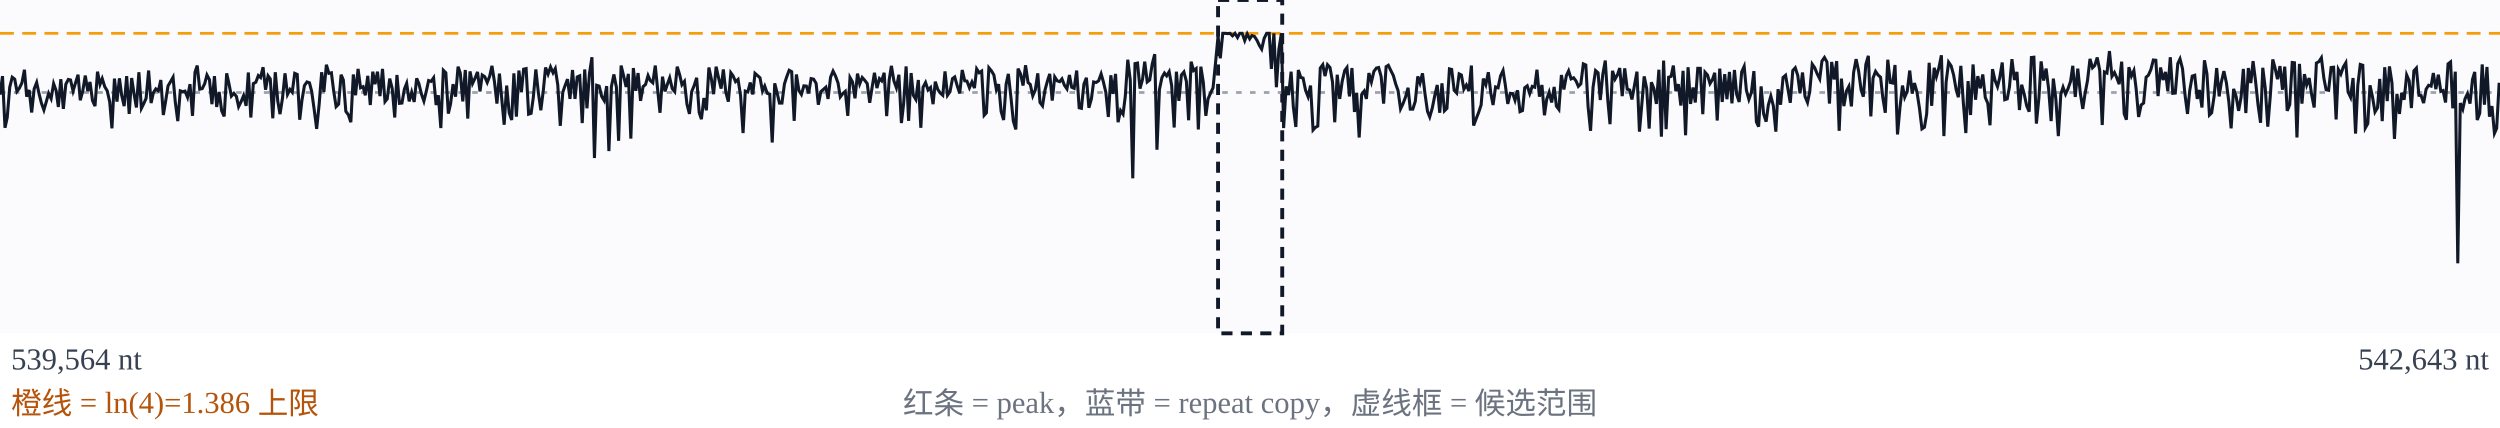
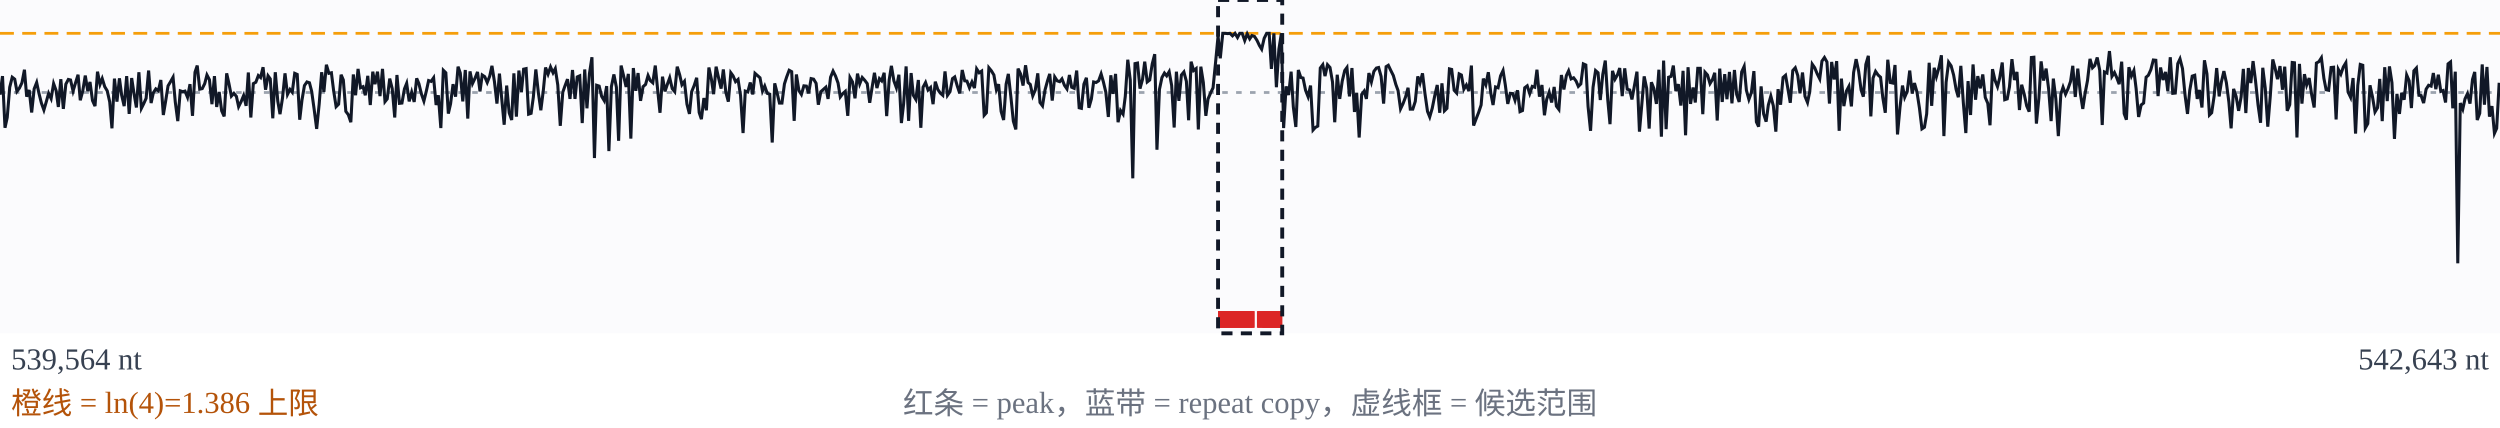
<svg xmlns="http://www.w3.org/2000/svg" viewBox="0 0 900 154" width="100%" role="img" aria-label="detector track NC_000117.1:541064-541143">
  <rect width="900" height="120" fill="#fbfbfd" />
+   <rect x="438.5" y="112" width="12.3" height="6" fill="#dc2626" />
+   <rect x="438.5" y="112" width="12.9" height="6" fill="#dc2626" />
+   <rect x="438.5" y="112" width="13.2" height="6" fill="#dc2626" />
+   <rect x="452.5" y="112" width="9.1" height="6" fill="#dc2626" />
+   <rect x="452.8" y="112" width="8.8" height="6" fill="#dc2626" />
+   <rect x="454.5" y="112" width="6.4" height="6" fill="#dc2626" />
+   <rect x="454.5" y="112" width="7.0" height="6" fill="#dc2626" />
  <rect x="438.5" y="0" width="23.1" height="120" fill="none" stroke="#111827" stroke-dasharray="4 3" stroke-width="1.4" />
  <line x1="0" y1="33.3" x2="900" y2="33.3" stroke="#9ca3af" stroke-dasharray="2 3" />
  <line x1="0" y1="12.0" x2="900" y2="12.0" stroke="#f59e0b" stroke-dasharray="5 3" />
  <polyline fill="none" stroke="#111827" stroke-width="1.1" points="0.0,34.1 0.9,27.4 1.8,46.0 2.6,42.3 3.5,31.4 4.4,27.8 5.3,28.5 6.1,32.9 7.0,31.7 7.9,29.8 8.8,25.1 9.6,34.8 10.5,32.4 11.4,40.5 12.3,32.0 13.2,29.7 14.0,33.5 14.9,37.1 15.8,39.6 16.7,36.5 17.5,33.6 18.4,35.5 19.3,30.1 20.2,32.6 21.0,38.5 21.9,28.5 22.8,39.2 23.7,30.3 24.6,28.6 25.4,28.8 26.3,32.8 27.2,29.8 28.1,26.9 28.9,36.1 29.8,32.7 30.7,27.2 31.6,32.8 32.4,29.5 33.3,36.2 34.2,38.2 35.1,25.8 36.0,30.4 36.8,28.3 37.7,31.2 38.6,32.7 39.5,36.7 40.3,46.2 41.2,28.3 42.1,36.6 43.0,28.2 43.8,34.3 44.7,38.2 45.6,27.4 46.5,41.0 47.4,28.1 48.2,33.4 49.1,38.7 50.0,26.0 50.9,39.0 51.7,37.4 52.6,35.4 53.5,25.4 54.4,37.1 55.2,33.4 56.1,32.0 57.0,32.7 57.9,28.8 58.8,41.4 59.6,36.6 60.5,30.9 61.4,29.4 62.3,27.8 63.1,36.7 64.0,43.6 64.9,32.7 65.8,33.0 66.6,32.8 67.5,35.0 68.4,30.3 69.3,41.7 70.2,26.0 71.0,23.6 71.9,32.1 72.8,31.9 73.7,30.1 74.5,27.0 75.4,28.7 76.3,37.5 77.2,27.4 78.0,38.5 78.9,33.1 79.8,39.9 80.7,41.9 81.6,26.4 82.4,30.0 83.3,34.6 84.2,33.6 85.1,34.7 85.9,38.4 86.8,36.6 87.7,34.4 88.6,38.1 89.4,26.1 90.3,42.3 91.2,30.1 92.1,29.6 93.0,27.2 93.8,27.9 94.7,24.2 95.6,32.3 96.5,27.3 97.3,28.4 98.2,42.6 99.1,26.0 100.0,36.4 100.8,41.1 101.7,35.3 102.6,26.4 103.5,34.0 104.4,32.2 105.2,33.2 106.1,26.4 107.0,26.8 107.9,43.1 108.7,36.1 109.6,30.8 110.5,29.5 111.4,29.8 112.2,32.9 113.1,39.4 114.0,46.4 114.9,37.5 115.8,26.0 116.6,33.1 117.5,23.3 118.4,26.4 119.3,26.2 120.1,32.6 121.0,38.4 121.9,37.5 122.8,26.9 123.6,28.8 124.5,40.1 125.4,41.3 126.3,44.0 127.2,26.8 128.0,34.3 128.9,24.8 129.8,31.6 130.7,31.2 131.5,34.3 132.4,27.3 133.3,37.8 134.2,25.8 135.0,30.3 135.9,25.8 136.8,34.6 137.7,24.8 138.6,36.6 139.4,35.6 140.3,28.3 141.2,31.9 142.1,42.3 142.9,27.0 143.8,37.2 144.7,37.1 145.6,32.0 146.4,30.0 147.3,36.5 148.2,33.2 149.1,36.7 150.0,28.2 150.8,30.1 151.7,33.8 152.6,36.4 153.5,32.7 154.3,29.0 155.2,29.3 156.1,28.0 157.0,37.8 157.8,34.3 158.7,46.1 159.6,25.3 160.5,26.2 161.4,40.9 162.2,37.4 163.1,30.3 164.0,34.8 164.9,24.0 165.7,26.3 166.6,36.5 167.5,25.2 168.4,42.7 169.2,25.7 170.1,30.1 171.0,28.2 171.9,25.9 172.8,32.9 173.6,27.0 174.5,27.6 175.4,29.7 176.3,27.4 177.1,23.7 178.0,29.4 178.9,37.3 179.8,26.5 180.6,35.3 181.5,44.9 182.4,30.8 183.3,40.6 184.2,43.2 185.0,26.4 185.9,42.0 186.8,25.4 187.7,33.2 188.5,24.9 189.4,24.7 190.3,41.1 191.2,40.8 192.0,35.0 192.9,25.0 193.8,33.3 194.7,39.7 195.6,32.5 196.4,24.3 197.3,26.7 198.2,24.1 199.1,26.2 199.9,24.7 200.8,30.6 201.7,45.3 202.6,33.2 203.4,30.9 204.3,28.5 205.2,35.6 206.1,25.2 207.0,35.6 207.8,27.7 208.7,27.3 209.6,44.3 210.5,25.0 211.3,39.0 212.2,26.5 213.1,20.6 214.0,56.9 214.8,30.7 215.7,31.0 216.6,34.7 217.5,36.2 218.4,31.0 219.2,54.4 220.1,31.2 221.0,26.8 221.9,31.4 222.7,50.7 223.6,23.6 224.5,27.3 225.4,31.3 226.2,26.6 227.1,49.9 228.0,24.5 228.9,32.7 229.7,26.3 230.6,36.3 231.5,31.2 232.4,30.4 233.3,27.2 234.1,29.0 235.0,29.8 235.9,23.6 236.8,32.8 237.6,40.6 238.5,27.6 239.4,32.9 240.3,30.2 241.1,28.0 242.0,31.9 242.9,33.0 243.8,24.0 244.7,27.0 245.5,30.5 246.4,29.3 247.3,37.5 248.2,41.0 249.0,33.0 249.9,30.8 250.8,28.0 251.7,40.5 252.5,42.9 253.4,35.3 254.3,39.7 255.2,24.3 256.1,28.5 256.9,33.9 257.8,24.0 258.7,28.1 259.6,31.9 260.4,25.0 261.3,33.2 262.2,36.6 263.1,26.2 263.9,27.3 264.8,29.4 265.7,28.6 266.6,34.4 267.5,47.9 268.3,32.8 269.2,33.1 270.1,29.7 271.0,34.0 271.8,26.4 272.7,27.2 273.6,28.0 274.5,32.8 275.3,31.0 276.2,33.6 277.1,33.9 278.0,51.3 278.9,30.0 279.7,33.2 280.6,37.1 281.5,37.1 282.4,30.2 283.2,27.7 284.1,25.3 285.0,25.8 285.9,43.5 286.7,26.8 287.6,32.6 288.5,34.0 289.4,30.9 290.3,31.0 291.1,33.6 292.0,28.3 292.9,28.5 293.8,30.0 294.6,37.7 295.5,33.0 296.4,32.2 297.3,31.4 298.1,35.6 299.0,27.8 299.9,25.6 300.8,27.4 301.7,29.9 302.5,34.9 303.4,33.7 304.3,32.9 305.2,41.7 306.0,27.9 306.9,29.5 307.8,35.4 308.7,26.5 309.5,30.2 310.4,27.9 311.3,28.9 312.2,30.1 313.1,37.0 313.9,31.8 314.8,26.2 315.7,31.7 316.6,28.3 317.4,29.1 318.3,26.2 319.2,41.8 320.1,28.8 320.9,23.7 321.8,29.1 322.7,31.6 323.6,26.9 324.5,44.3 325.3,37.4 326.2,23.9 327.1,43.5 328.0,26.3 328.8,34.3 329.7,35.8 330.6,28.8 331.5,46.0 332.3,31.4 333.2,29.7 334.1,32.4 335.0,31.5 335.9,37.5 336.7,29.4 337.6,32.2 338.5,33.5 339.4,34.3 340.2,25.7 341.1,34.3 342.0,33.0 342.9,28.3 343.7,27.7 344.6,30.9 345.5,33.6 346.4,25.2 347.3,29.1 348.1,29.2 349.0,31.6 349.9,29.5 350.8,31.7 351.6,24.8 352.5,26.2 353.4,25.6 354.3,41.5 355.1,40.6 356.0,24.4 356.9,25.5 357.8,27.0 358.7,32.3 359.5,30.3 360.4,40.1 361.3,43.2 362.2,30.3 363.0,26.6 363.9,34.7 364.8,43.6 365.7,46.6 366.5,24.7 367.4,26.6 368.3,30.8 369.2,23.5 370.1,29.7 370.9,30.4 371.8,34.5 372.7,32.4 373.6,26.4 374.4,36.9 375.3,38.1 376.2,32.4 377.1,29.1 377.9,26.6 378.8,36.2 379.7,27.7 380.6,29.1 381.5,29.4 382.3,28.4 383.2,30.7 384.1,32.0 385.0,27.0 385.8,31.4 386.7,31.8 387.6,25.4 388.5,38.8 389.3,39.0 390.2,30.3 391.1,28.0 392.0,38.8 392.9,35.6 393.7,29.5 394.6,29.7 395.5,29.1 396.4,26.6 397.2,29.4 398.1,33.2 399.0,42.1 399.9,27.1 400.7,33.8 401.6,26.6 402.5,44.0 403.4,39.8 404.3,41.1 405.1,34.7 406.0,21.5 406.9,28.8 407.8,64.2 408.6,22.9 409.5,22.7 410.4,31.9 411.3,28.6 412.1,22.2 413.0,29.5 413.9,28.8 414.8,23.0 415.7,19.5 416.5,53.9 417.4,32.2 418.3,27.9 419.2,26.3 420.0,27.3 420.9,25.8 421.8,30.8 422.7,45.9 423.5,25.8 424.4,36.3 425.3,27.0 426.2,25.9 427.1,29.3 427.9,43.3 428.8,22.2 429.7,25.4 430.6,24.7 431.4,46.6 432.3,24.0 433.2,29.7 434.1,41.7 434.9,35.6 435.8,33.5 436.7,31.6 437.6,22.5 438.5,13.0 439.3,21.0 440.2,12.0 441.1,12.0 442.0,12.1 442.8,12.0 443.7,12.9 444.6,12.0 445.5,13.5 446.3,12.0 447.2,12.0 448.1,14.6 449.0,12.2 449.9,14.0 450.7,12.8 451.6,13.1 452.5,14.5 453.4,16.4 454.2,17.7 455.1,13.8 456.0,12.0 456.9,12.0 457.7,24.8 458.6,12.0 459.5,31.4 460.4,17.7 461.3,12.0 462.1,46.1 463.0,31.1 463.9,34.2 464.8,25.8 465.6,38.5 466.5,45.7 467.4,25.2 468.3,27.9 469.1,28.1 470.0,32.5 470.9,34.8 471.8,30.8 472.7,46.8 473.5,45.9 474.4,45.4 475.3,24.5 476.2,23.3 477.0,27.4 477.9,23.3 478.8,24.3 479.7,29.5 480.5,44.0 481.4,26.9 482.3,35.6 483.2,29.2 484.1,25.4 484.9,24.3 485.8,34.7 486.7,24.5 487.6,40.3 488.4,33.4 489.3,49.5 490.2,34.0 491.1,32.8 491.9,35.6 492.8,26.3 493.7,29.5 494.6,25.7 495.5,24.5 496.3,24.3 497.2,27.5 498.1,37.3 499.0,24.0 499.8,23.5 500.7,25.4 501.6,27.2 502.5,30.4 503.3,32.6 504.2,39.2 505.1,37.3 506.0,34.9 506.9,31.6 507.7,39.3 508.6,39.3 509.5,36.5 510.4,27.5 511.2,29.9 512.1,26.4 513.0,33.8 513.9,40.1 514.7,42.1 515.6,39.0 516.5,34.5 517.4,30.6 518.3,40.6 519.1,30.0 520.0,39.9 520.9,39.0 521.8,24.8 522.6,25.0 523.5,32.5 524.4,33.5 525.3,26.6 526.1,27.0 527.0,32.1 527.9,30.6 528.8,32.8 529.7,23.6 530.5,45.2 531.4,42.8 532.3,40.5 533.2,37.8 534.0,28.3 534.9,30.5 535.8,26.0 536.7,33.6 537.5,37.8 538.4,31.3 539.3,31.6 540.2,27.3 541.1,25.4 541.9,30.5 542.8,37.4 543.7,33.6 544.6,33.7 545.4,36.1 546.3,32.5 547.2,40.2 548.1,39.8 548.9,31.6 549.8,30.9 550.7,33.7 551.6,31.1 552.5,31.4 553.3,25.1 554.2,34.8 555.1,30.6 556.0,41.5 556.8,35.8 557.7,33.2 558.6,36.9 559.5,31.3 560.3,38.2 561.2,39.4 562.1,27.0 563.0,32.2 563.9,27.2 564.7,25.5 565.6,28.4 566.5,28.0 567.4,29.2 568.2,31.1 569.1,30.2 570.0,23.0 570.9,23.4 571.7,38.3 572.6,47.1 573.5,31.4 574.4,25.4 575.3,26.2 576.1,36.0 577.0,26.8 577.9,21.8 578.8,36.0 579.6,44.7 580.5,25.5 581.4,28.5 582.3,26.9 583.1,24.5 584.0,34.6 584.9,24.6 585.8,32.1 586.7,32.4 587.5,35.8 588.4,30.8 589.3,25.8 590.2,47.4 591.0,38.2 591.9,27.5 592.8,31.8 593.7,46.3 594.5,29.6 595.4,31.9 596.3,37.4 597.2,25.1 598.1,49.2 598.9,21.8 599.8,46.5 600.7,27.8 601.6,27.5 602.4,23.6 603.3,32.8 604.2,30.3 605.1,38.0 605.9,25.5 606.8,48.7 607.7,24.2 608.6,37.4 609.5,31.5 610.3,36.9 611.2,24.6 612.1,24.6 613.0,41.1 613.8,26.0 614.7,27.0 615.6,30.1 616.5,28.6 617.3,26.2 618.2,43.4 619.1,24.7 620.0,36.7 620.9,26.7 621.7,35.7 622.6,25.9 623.5,37.2 624.4,25.2 625.2,34.0 626.1,36.7 627.0,25.9 627.9,23.9 628.7,32.5 629.6,35.8 630.5,33.3 631.4,25.6 632.3,43.9 633.1,45.6 634.0,31.1 634.9,41.0 635.8,43.8 636.6,37.8 637.5,34.6 638.4,38.1 639.3,47.4 640.1,32.1 641.0,37.7 641.9,27.9 642.8,27.1 643.7,32.3 644.5,37.0 645.4,25.4 646.3,24.4 647.2,27.2 648.0,33.6 648.9,26.1 649.8,34.7 650.7,36.9 651.5,33.0 652.4,23.1 653.3,24.4 654.2,26.6 655.1,28.4 655.9,22.0 656.8,20.7 657.7,22.3 658.6,37.3 659.4,22.3 660.3,28.6 661.2,22.0 662.1,47.1 662.9,28.3 663.8,38.2 664.7,32.8 665.6,31.1 666.5,38.3 667.3,26.1 668.2,21.3 669.1,25.6 670.0,32.4 670.8,34.8 671.7,23.2 672.6,20.1 673.5,41.9 674.3,28.1 675.2,25.7 676.1,27.0 677.0,27.8 677.8,35.1 678.7,40.6 679.6,21.5 680.5,29.7 681.4,29.9 682.2,23.4 683.1,48.4 684.0,38.6 684.9,30.8 685.7,35.0 686.6,32.9 687.5,25.4 688.4,33.7 689.2,29.9 690.1,33.1 691.0,38.9 691.9,46.4 692.8,45.8 693.6,41.0 694.5,22.6 695.4,38.1 696.3,24.4 697.1,27.6 698.0,24.4 698.9,19.9 699.8,49.0 700.6,29.6 701.5,22.4 702.4,23.7 703.3,27.0 704.2,32.2 705.0,35.0 705.9,23.7 706.8,37.0 707.7,47.9 708.5,29.2 709.4,41.4 710.3,23.2 711.2,35.9 712.0,27.4 712.9,31.8 713.8,26.8 714.7,35.1 715.6,37.2 716.4,45.1 717.3,24.9 718.2,28.9 719.1,31.2 719.9,28.0 720.8,22.5 721.7,35.9 722.6,35.6 723.4,31.3 724.3,21.3 725.2,28.8 726.1,25.9 727.0,39.6 727.8,30.5 728.7,33.8 729.6,38.1 730.5,40.2 731.3,20.7 732.2,20.6 733.1,44.5 734.0,35.3 734.8,22.1 735.7,29.0 736.6,24.7 737.5,32.0 738.4,43.6 739.2,28.3 740.1,35.6 741.0,49.0 741.9,33.9 742.7,31.4 743.6,33.9 744.5,31.9 745.4,29.3 746.2,23.7 747.1,34.9 748.0,24.7 748.9,33.4 749.8,39.2 750.6,33.8 751.5,29.0 752.4,21.2 753.3,24.4 754.1,23.6 755.0,20.7 755.9,25.3 756.8,45.0 757.6,25.9 758.5,26.3 759.4,18.4 760.3,27.5 761.2,26.1 762.0,27.9 762.9,30.3 763.8,22.2 764.7,40.9 765.5,43.1 766.4,24.2 767.3,27.4 768.2,25.4 769.0,31.9 769.9,42.1 770.8,37.8 771.7,37.1 772.6,27.8 773.4,27.1 774.3,25.1 775.2,21.6 776.1,21.7 776.9,34.6 777.8,24.3 778.7,28.8 779.6,25.9 780.4,32.8 781.3,20.6 782.2,33.6 783.1,33.5 784.0,22.9 784.8,21.2 785.7,24.7 786.6,34.1 787.5,41.0 788.3,32.6 789.2,27.4 790.1,27.1 791.0,35.6 791.8,32.4 792.7,38.7 793.6,21.7 794.5,26.6 795.4,41.4 796.2,40.6 797.1,34.5 798.0,24.5 798.9,34.7 799.7,29.5 800.6,25.6 801.5,29.8 802.4,36.8 803.2,46.2 804.1,32.0 805.0,34.7 805.9,39.9 806.8,34.9 807.6,24.8 808.5,40.7 809.4,24.5 810.3,29.9 811.1,22.0 812.0,29.2 812.9,37.8 813.8,44.2 814.6,24.4 815.5,31.8 816.4,45.6 817.3,34.6 818.2,21.4 819.0,24.4 819.9,28.5 820.8,23.8 821.7,32.3 822.5,24.0 823.4,39.9 824.3,37.7 825.2,22.5 826.0,22.6 826.9,49.5 827.8,23.0 828.7,37.3 829.6,26.7 830.4,30.6 831.3,28.1 832.2,34.1 833.1,38.7 833.9,22.7 834.8,22.2 835.7,20.8 836.6,28.2 837.4,32.3 838.3,32.5 839.2,24.3 840.1,24.2 841.0,43.0 841.8,25.0 842.7,26.7 843.6,24.1 844.5,22.6 845.3,33.1 846.2,35.0 847.1,28.1 848.0,48.1 848.8,30.8 849.7,23.2 850.6,23.5 851.5,46.1 852.4,44.5 853.2,30.7 854.1,34.9 855.0,40.3 855.9,38.8 856.7,28.4 857.6,43.6 858.5,24.2 859.4,36.4 860.2,23.9 861.1,29.8 862.0,50.0 862.9,33.8 863.8,41.0 864.6,33.4 865.5,35.9 866.4,27.0 867.3,29.1 868.1,38.9 869.0,25.5 869.9,24.5 870.8,34.3 871.6,34.4 872.5,37.1 873.4,32.1 874.3,30.7 875.2,31.0 876.0,26.3 876.9,32.1 877.8,26.9 878.7,32.9 879.5,32.6 880.4,36.9 881.3,23.0 882.2,22.3 883.0,39.0 883.9,25.8 884.8,94.8 885.7,37.1 886.6,39.3 887.4,35.6 888.3,33.7 889.2,37.3 890.1,28.6 890.9,25.9 891.8,43.2 892.7,40.8 893.6,23.2 894.4,37.7 895.3,24.1 896.2,42.0 897.1,38.2 898.0,48.0 898.8,46.2 899.7,29.8" />
  <text x="4" y="133" font-size="11" fill="#374151">539,564 nt</text>
  <text x="896" y="133" font-size="11" text-anchor="end" fill="#374151">542,643 nt</text>
  <text x="4" y="149" font-size="11" fill="#b45309">橙线 = ln(4)=1.386 上限</text>
  <text x="450.0" y="149" font-size="11" text-anchor="middle" fill="#6b7280">红条 = peak，蓝带 = repeat copy，虚线框 = 候选范围</text>
</svg>
